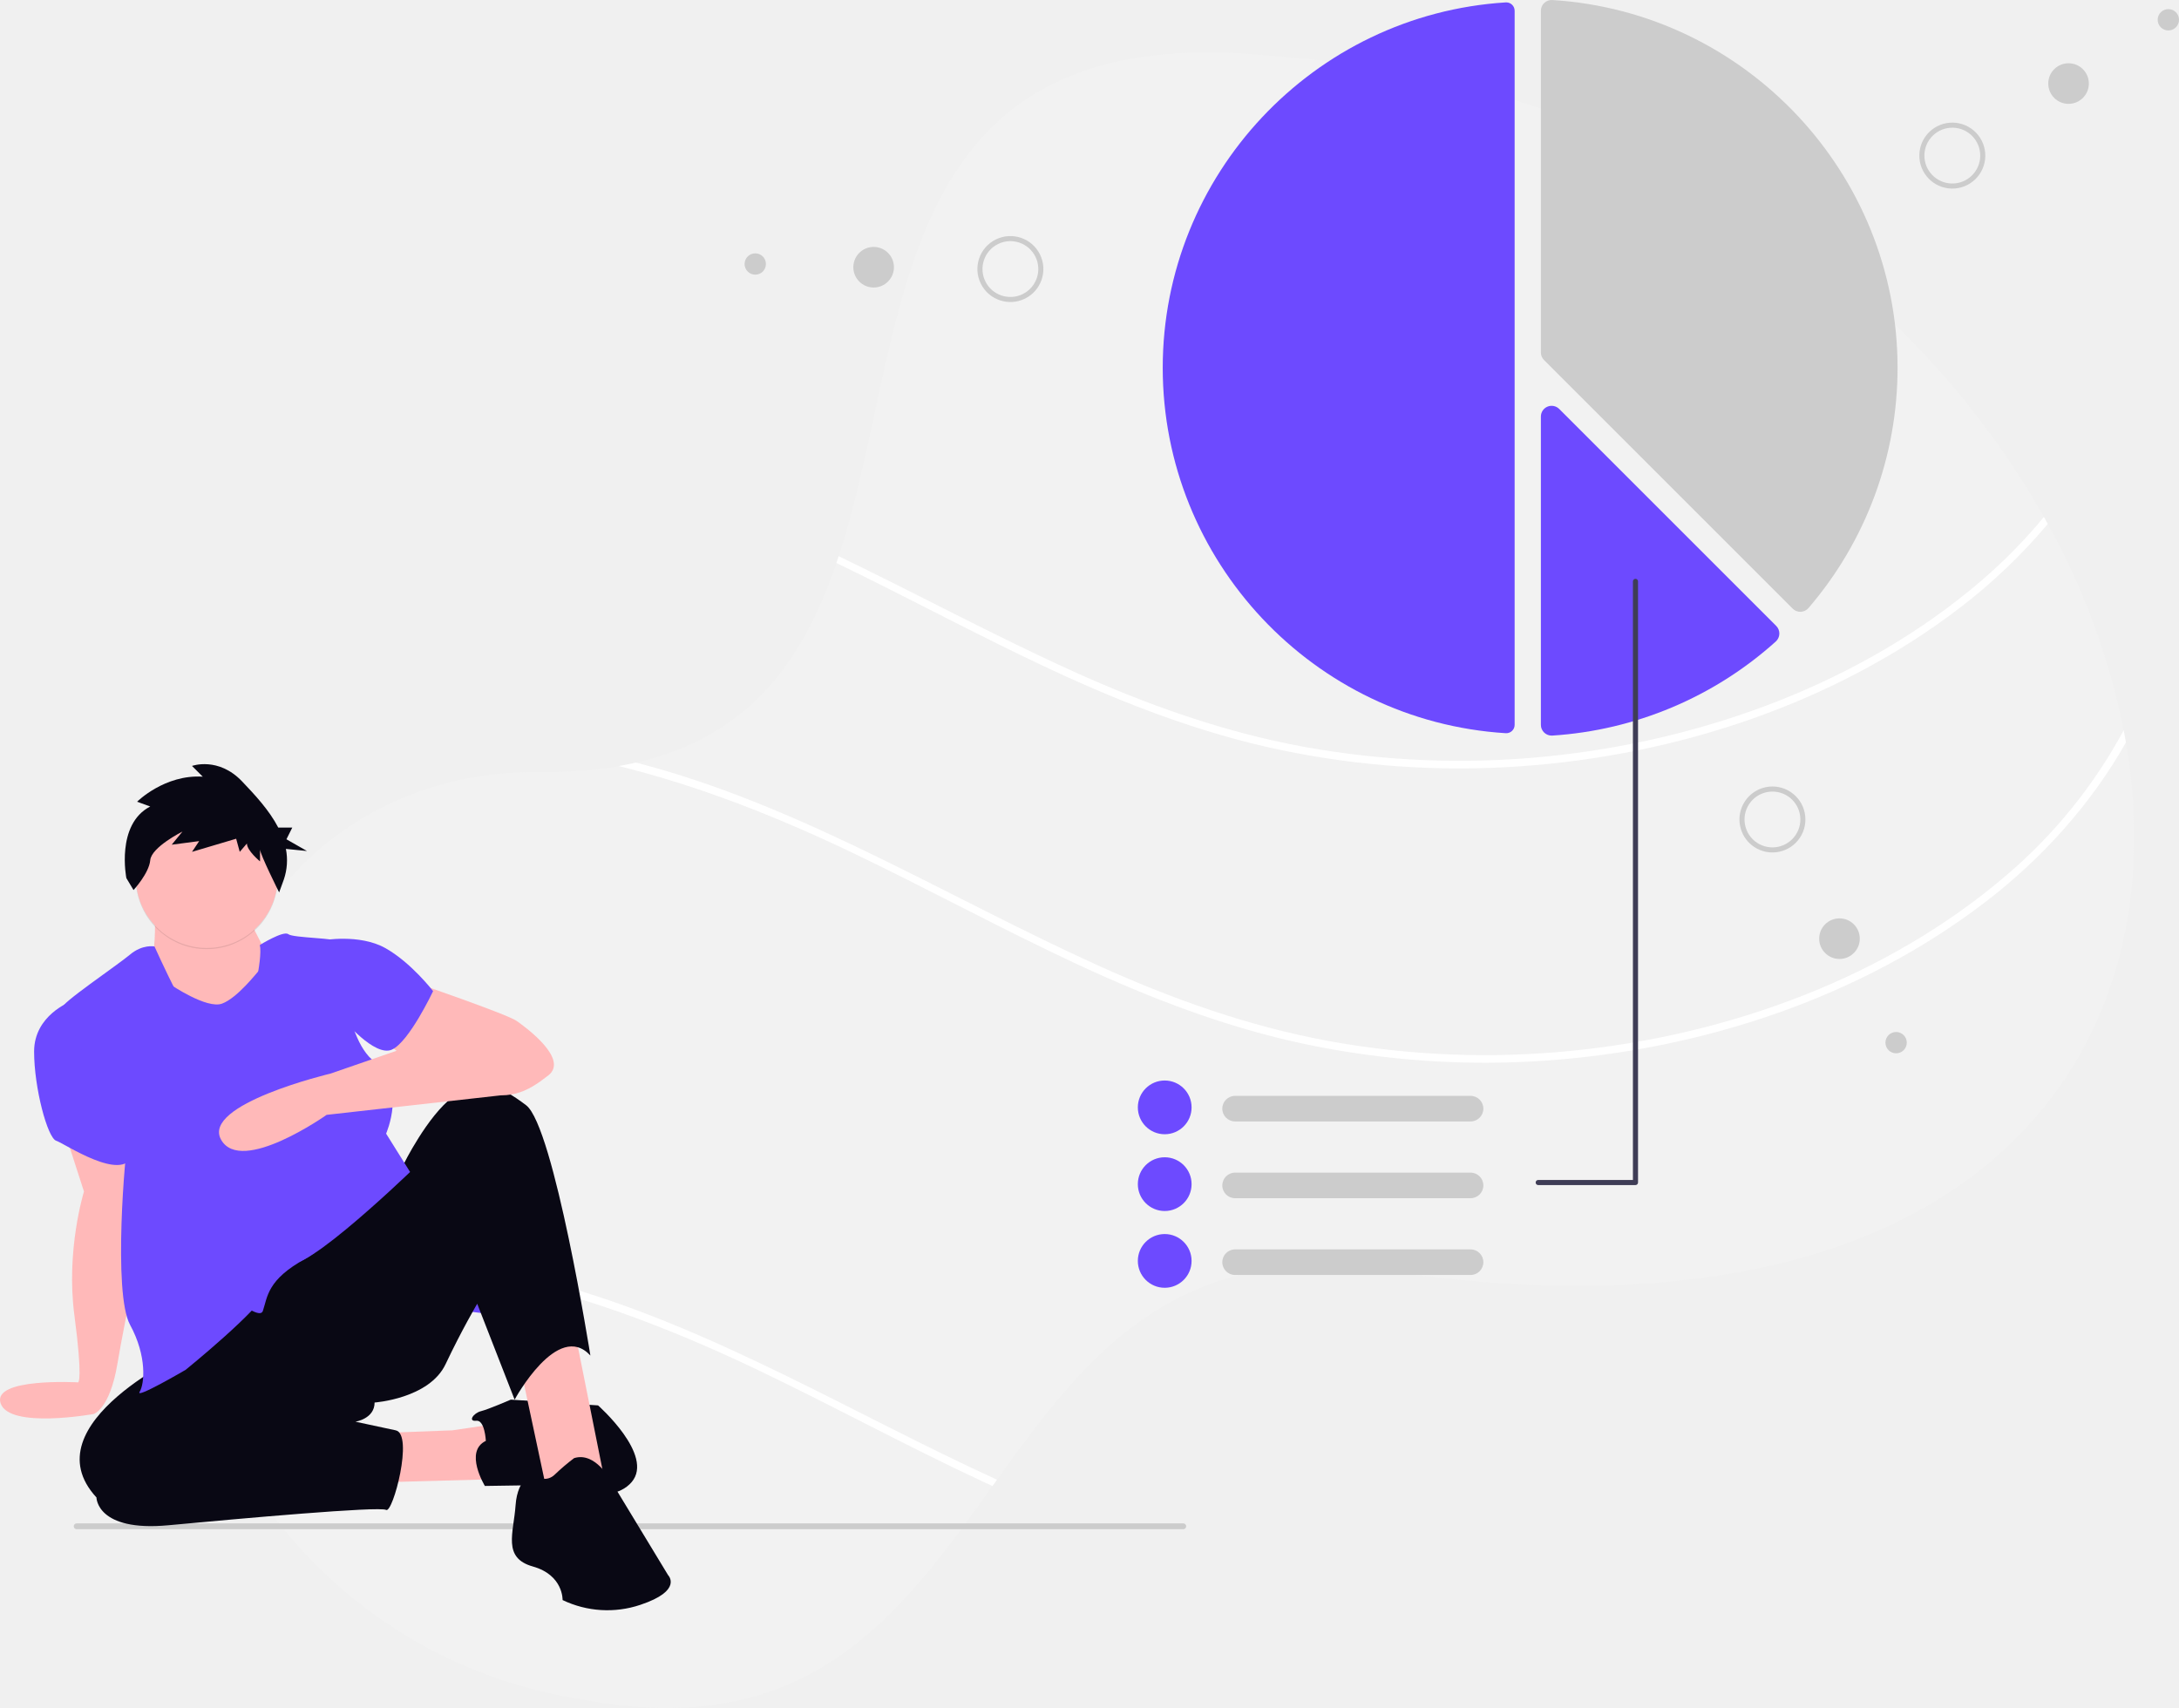
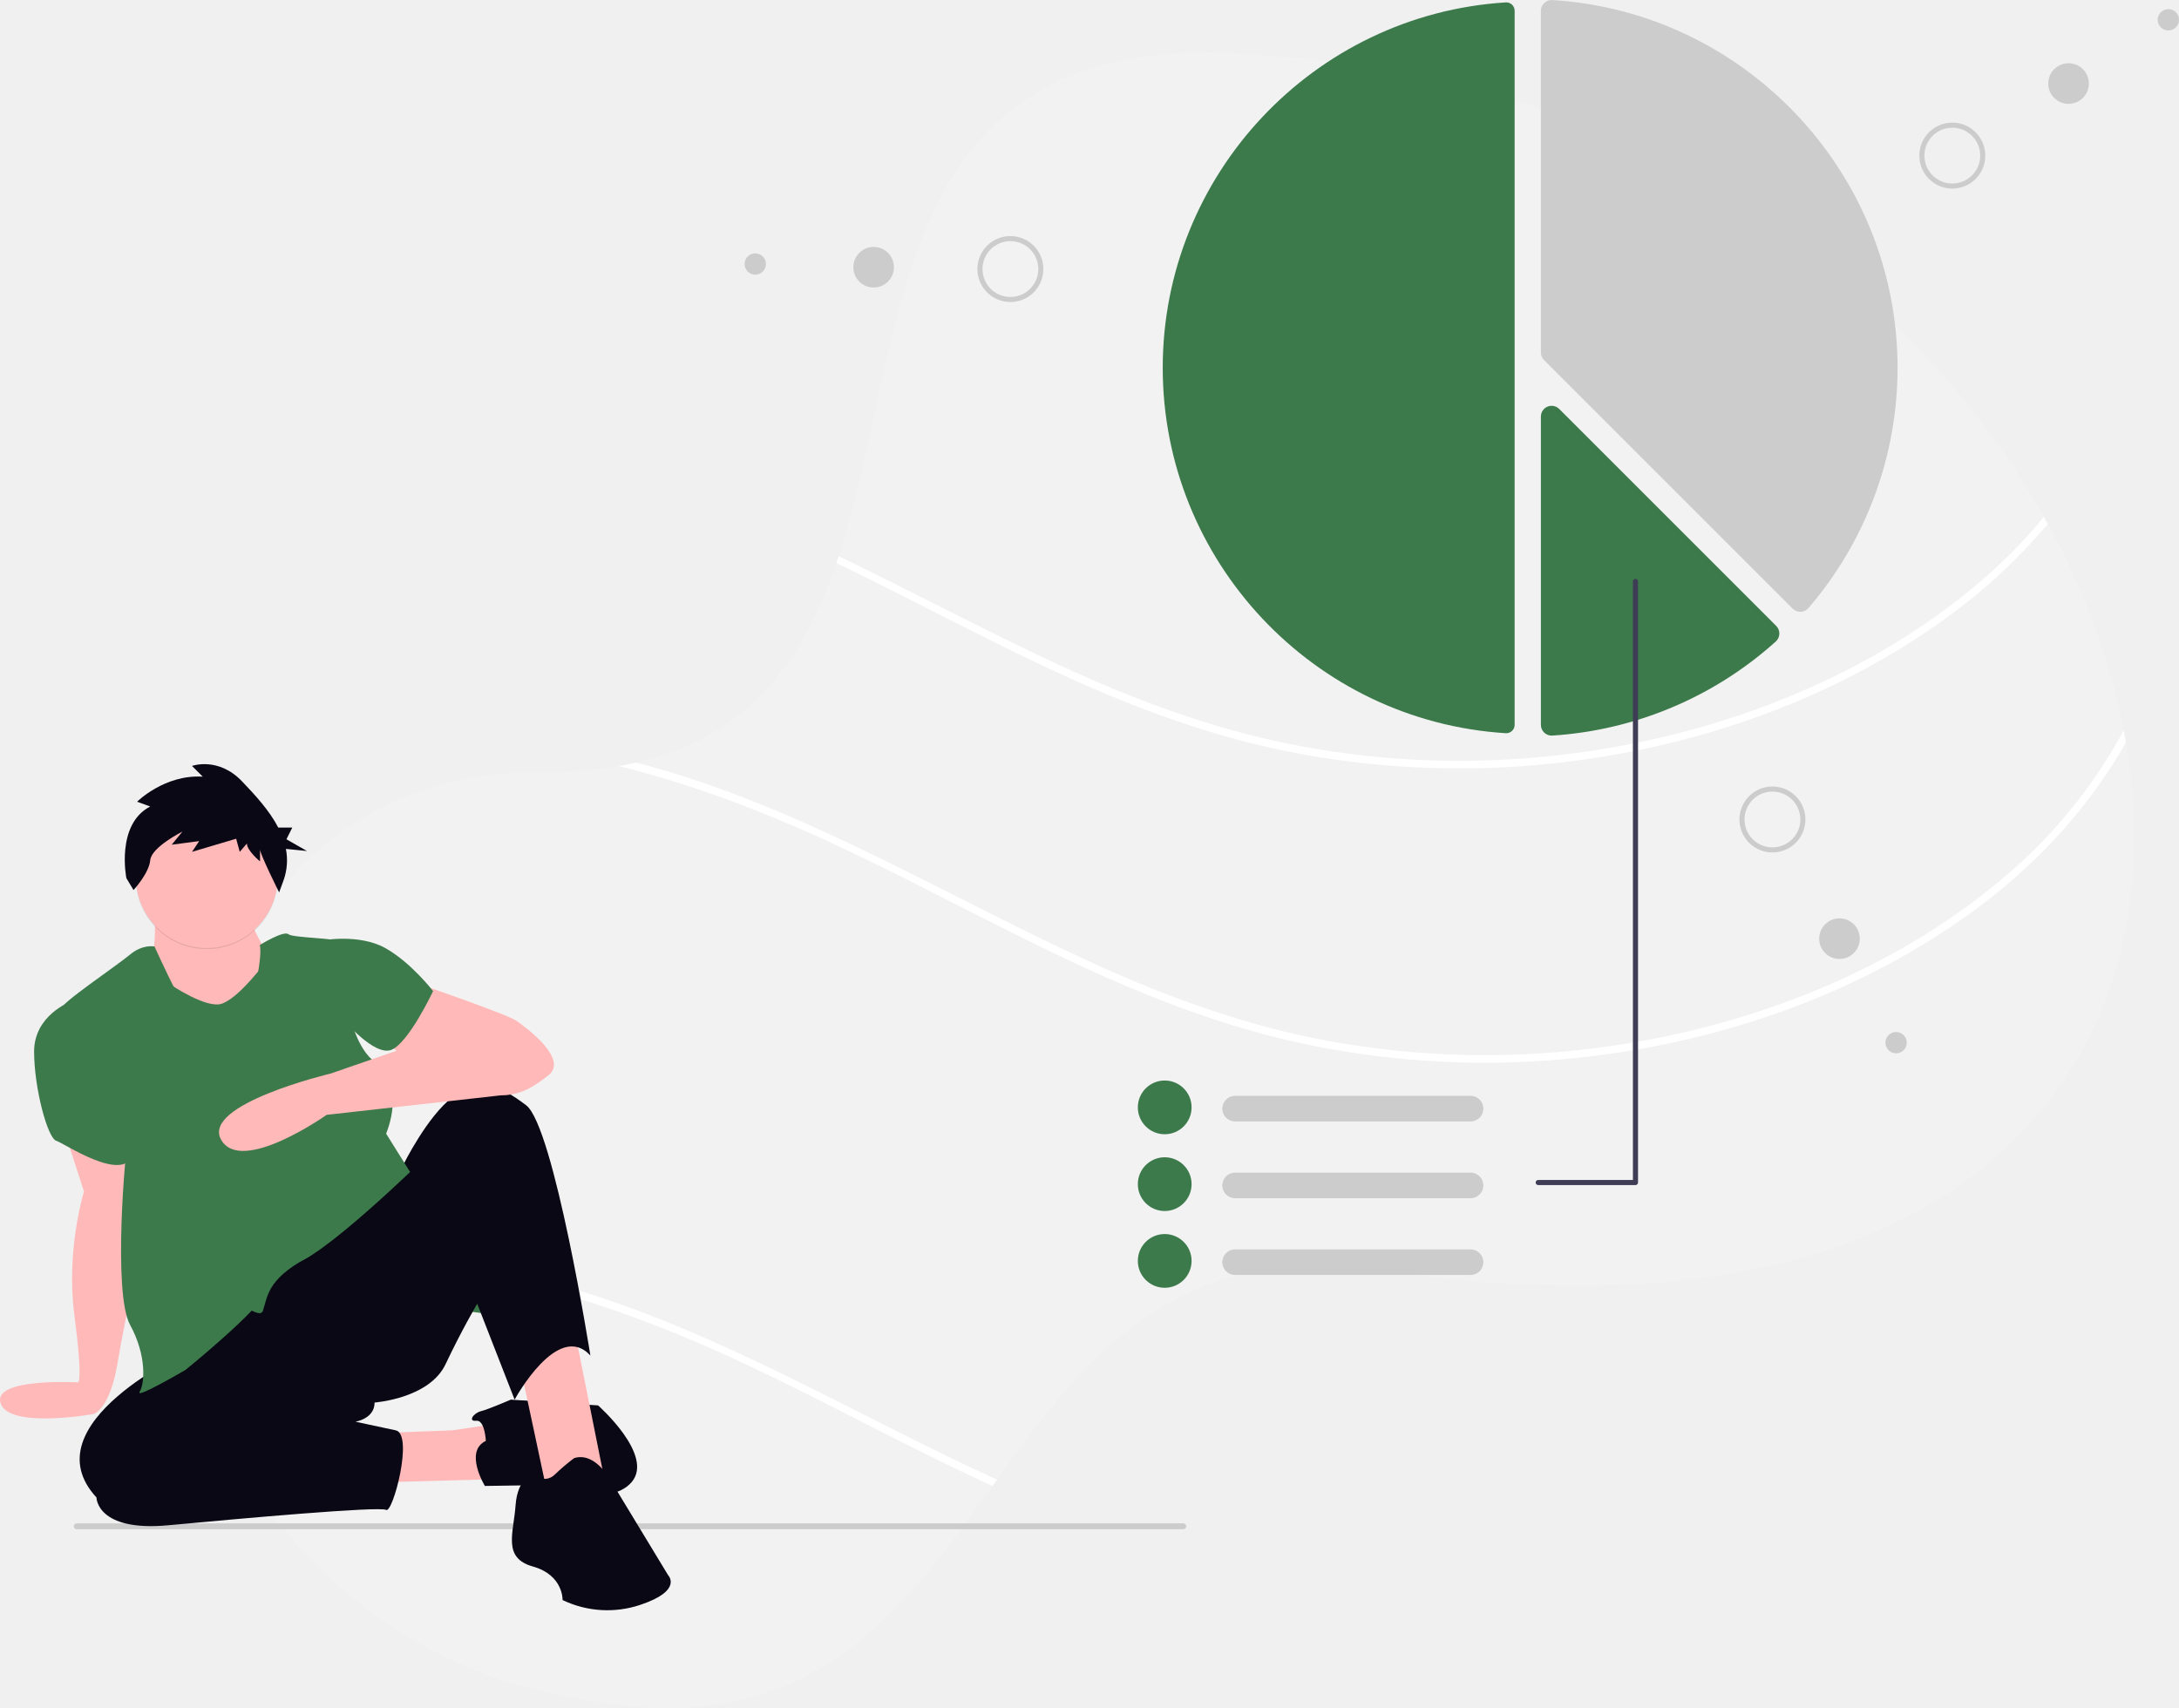
<svg xmlns="http://www.w3.org/2000/svg" width="988.5" height="774.981" viewBox="0 0 988.5 774.981">
  <g id="Group_12" data-name="Group 12" transform="translate(-331.843 -152.51)">
    <path id="Path_305" data-name="Path 305" d="M1140.171,623.562c-1.048,2.015-2.141,3.995-3.269,5.963-43.26,75.366-143.894,122.172-313.609,97.4-96.363-14.735-137.4,39.312-177.139,94.671-.68.955-1.359,1.911-2.049,2.866-41.614,58.053-82.814,116.266-185.83,96.916-109.21-17.267-176.61-105.941-187.039-200.612-.127-1.151-.242-2.314-.346-3.465-5.859-61.379,12.248-124.935,58.444-172.915,27.9-28.974,67.55-44.365,108.473-43.882a199.385,199.385,0,0,0,36.791-2.728c2.682-.472,5.284-.99,7.816-1.577,52.136-11.914,76.16-47.335,90.895-90.561.346-1.025.691-2.049,1.025-3.085,33.833-103.086,18.188-247.774,202.12-226.489,164.592,12.133,285.383,103.4,344.632,208.693.587,1.059,1.174,2.118,1.75,3.177a321.16,321.16,0,0,1,34.442,93.6c.369,1.842.7,3.684,1.013,5.525C1166.67,535.959,1161.179,583.49,1140.171,623.562Z" transform="translate(137.976 2.326)" fill="#f2f2f2" />
    <path id="Path_306" data-name="Path 306" d="M1049.679,337.12A252.041,252.041,0,0,1,1010,375c-56.74,43.514-128.607,67.112-199.506,72.062a396.383,396.383,0,0,1-108.807-7.391c-36.377-7.621-71.072-21.043-104.674-36.722-32.681-15.253-64.4-32.451-96.858-48.13.346-1.025.691-2.049,1.025-3.085,35.4,17.037,70.071,35.812,105.883,52.044,33.74,15.3,68.666,27.777,105.192,34.454a394.994,394.994,0,0,0,110.488,4.328c70.7-7.114,142.628-33.2,196.985-79.867a235.212,235.212,0,0,0,28.2-28.756C1048.516,335,1049.1,336.061,1049.679,337.12Z" transform="translate(211.131 53.139)" fill="#fff" />
-     <path id="Path_307" data-name="Path 307" d="M768.339,156.736q-.124,0-.247.008C680.844,162.21,612.5,235.035,612.5,322.539s68.344,160.33,155.591,165.794a3.79,3.79,0,0,0,2.857-1.026,3.75,3.75,0,0,0,1.194-2.76V160.53A3.8,3.8,0,0,0,768.339,156.736Z" transform="translate(246.814 -3.144)" fill="#6d4aff" />
+     <path id="Path_307" data-name="Path 307" d="M768.339,156.736q-.124,0-.247.008C680.844,162.21,612.5,235.035,612.5,322.539s68.344,160.33,155.591,165.794a3.79,3.79,0,0,0,2.857-1.026,3.75,3.75,0,0,0,1.194-2.76V160.53A3.8,3.8,0,0,0,768.339,156.736Z" transform="translate(246.814 -3.144)" fill="#3c7a4b" />
    <path id="Path_308" data-name="Path 308" d="M860.383,433.517a4.892,4.892,0,0,1-3.45-1.428l-112.81-112.81a4.839,4.839,0,0,1-1.427-3.444V160.791a4.822,4.822,0,0,1,1.536-3.548,4.9,4.9,0,0,1,3.665-1.319c87.816,5.5,156.606,78.8,156.606,166.875a167.2,167.2,0,0,1-40.43,109.029,4.9,4.9,0,0,1-3.509,1.685Q860.474,433.517,860.383,433.517Z" transform="translate(288.166 -3.405)" fill="#ccc" />
-     <path id="Path_309" data-name="Path 309" d="M747.587,445.3a4.911,4.911,0,0,1-3.353-1.327,4.826,4.826,0,0,1-1.538-3.551V300.532a4.871,4.871,0,0,1,8.314-3.444l98.441,98.441a4.881,4.881,0,0,1-.183,7.072A167.567,167.567,0,0,1,747.889,445.29C747.789,445.3,747.687,445.3,747.587,445.3Z" transform="translate(288.166 40.98)" fill="#6d4aff" />
+     <path id="Path_309" data-name="Path 309" d="M747.587,445.3a4.911,4.911,0,0,1-3.353-1.327,4.826,4.826,0,0,1-1.538-3.551V300.532a4.871,4.871,0,0,1,8.314-3.444l98.441,98.441a4.881,4.881,0,0,1-.183,7.072A167.567,167.567,0,0,1,747.889,445.29C747.789,445.3,747.687,445.3,747.587,445.3Z" transform="translate(288.166 40.98)" fill="#3c7a4b" />
    <path id="Path_310" data-name="Path 310" d="M1108.929,412.917c-15.794,28.008-38.092,52.711-63.624,72.292C988.564,528.723,916.7,552.322,845.8,557.272a396.386,396.386,0,0,1-108.807-7.391c-36.376-7.621-71.072-21.043-104.674-36.722-34.212-15.966-67.377-34.074-101.44-50.34-34.028-16.254-69-30.114-105.641-39.185,2.682-.472,5.284-.99,7.816-1.577q3.592.932,7.16,1.934c71.648,20.03,134.881,59.5,202.154,90,33.74,15.3,68.666,27.777,105.192,34.454a394.992,394.992,0,0,0,110.488,4.328c70.7-7.114,142.628-33.2,196.985-79.867a229.605,229.605,0,0,0,52.884-65.512C1108.285,409.233,1108.618,411.075,1108.929,412.917Z" transform="translate(187.337 76.467)" fill="#fff" />
    <path id="Path_311" data-name="Path 311" d="M446.724,602.513c70.589,19.731,133,58.34,199.173,88.627-.68.955-1.359,1.911-2.049,2.866-1.681-.771-3.349-1.542-5.019-2.325-34.212-15.966-67.377-34.074-101.44-50.34-34.753-16.6-70.485-30.7-107.978-39.761a482.479,482.479,0,0,0-158.433-11.27c-.127-1.151-.242-2.314-.346-3.465A486.114,486.114,0,0,1,446.724,602.513Z" transform="translate(138.233 132.78)" fill="#fff" />
    <path id="Path_312" data-name="Path 312" d="M740.929,683.151H238.919a1.318,1.318,0,1,1,0-2.635h502.01a1.318,1.318,0,0,1,0,2.635Z" transform="translate(127.742 163.214)" fill="#ccc" />
-     <path id="Path_318" data-name="Path 318" d="M388.751,622.3l-31.819-3.878a6.347,6.347,0,0,1-5.352-7.983l8.473-30.814a17.626,17.626,0,1,1,34.981,4.367l.83,31.843a6.347,6.347,0,0,1-7.112,6.463Z" transform="translate(163.871 126.266)" fill="#6d4aff" />
+     <path id="Path_318" data-name="Path 318" d="M388.751,622.3l-31.819-3.878a6.347,6.347,0,0,1-5.352-7.983l8.473-30.814a17.626,17.626,0,1,1,34.981,4.367l.83,31.843a6.347,6.347,0,0,1-7.112,6.463Z" transform="translate(163.871 126.266)" fill="#3c7a4b" />
    <path id="Path_323" data-name="Path 323" d="M745.633,544.9H638.814a5.805,5.805,0,0,1,0-11.611H745.633a5.805,5.805,0,0,1,0,11.611Z" transform="translate(253.328 116.453)" fill="#ccc" />
-     <path id="Path_324" data-name="Path 324" d="M616.12,552.385a12.191,12.191,0,1,1,12.191-12.191A12.191,12.191,0,0,1,616.12,552.385Z" transform="translate(244.092 114.774)" fill="#6d4aff" />
+     <path id="Path_324" data-name="Path 324" d="M616.12,552.385a12.191,12.191,0,1,1,12.191-12.191A12.191,12.191,0,0,1,616.12,552.385Z" transform="translate(244.092 114.774)" fill="#3c7a4b" />
    <path id="Path_325" data-name="Path 325" d="M745.633,571.336H638.814a5.805,5.805,0,0,1,0-11.611H745.633a5.805,5.805,0,0,1,0,11.611Z" transform="translate(253.328 124.849)" fill="#ccc" />
-     <path id="Path_326" data-name="Path 326" d="M616.12,578.821a12.191,12.191,0,1,1,12.191-12.191A12.191,12.191,0,0,1,616.12,578.821Z" transform="translate(244.092 123.17)" fill="#6d4aff" />
+     <path id="Path_326" data-name="Path 326" d="M616.12,578.821a12.191,12.191,0,1,1,12.191-12.191A12.191,12.191,0,0,1,616.12,578.821Z" transform="translate(244.092 123.17)" fill="#3c7a4b" />
    <path id="Path_327" data-name="Path 327" d="M745.633,597.772H638.814a5.805,5.805,0,1,1,0-11.611H745.633a5.805,5.805,0,1,1,0,11.611Z" transform="translate(253.328 133.246)" fill="#ccc" />
-     <path id="Path_328" data-name="Path 328" d="M616.12,605.257a12.191,12.191,0,1,1,12.191-12.191A12.191,12.191,0,0,1,616.12,605.257Z" transform="translate(244.092 131.567)" fill="#6d4aff" />
+     <path id="Path_328" data-name="Path 328" d="M616.12,605.257a12.191,12.191,0,1,1,12.191-12.191A12.191,12.191,0,0,1,616.12,605.257Z" transform="translate(244.092 131.567)" fill="#3c7a4b" />
    <path id="Path_329" data-name="Path 329" d="M742.057,630.321h44.121a1.161,1.161,0,0,0,1.161-1.161V356.4a1.161,1.161,0,0,0-2.322,0V628h-42.96a1.161,1.161,0,0,0,0,2.322Z" transform="translate(287.594 59.902)" fill="#3f3d56" />
    <path id="Path_330" data-name="Path 330" d="M889.16,228.023h0A14.965,14.965,0,1,1,902.875,211.9,14.965,14.965,0,0,1,889.16,228.023Zm-.185-2.295h0a12.663,12.663,0,1,0-13.638-11.605,12.663,12.663,0,0,0,13.638,11.605Z" transform="translate(329.549 10.006)" fill="#ccc" />
    <circle id="Ellipse_66" data-name="Ellipse 66" cx="9.209" cy="9.209" r="9.209" transform="translate(1261.03 181.212)" fill="#ccc" />
    <circle id="Ellipse_67" data-name="Ellipse 67" cx="4.838" cy="4.838" r="4.838" transform="translate(1310.668 156.651)" fill="#ccc" />
    <path id="Path_331" data-name="Path 331" d="M838.513,449.971a14.965,14.965,0,1,1-4.236-20.736h0a14.982,14.982,0,0,1,4.236,20.735Zm-23.05-15.231a12.663,12.663,0,1,0,17.546-3.584h0a12.677,12.677,0,0,0-17.545,3.584Z" transform="translate(309.879 82.616)" fill="#ccc" />
    <circle id="Ellipse_68" data-name="Ellipse 68" cx="9.209" cy="9.209" r="9.209" transform="translate(1157.111 569.206)" fill="#ccc" />
    <circle id="Ellipse_69" data-name="Ellipse 69" cx="4.838" cy="4.838" r="4.838" transform="translate(1187.171 620.761)" fill="#ccc" />
    <path id="Path_332" data-name="Path 332" d="M550.257,258.834a14.965,14.965,0,1,1,20.061,6.742h0a14.982,14.982,0,0,1-20.061-6.742ZM575,246.539a12.663,12.663,0,1,0-5.7,16.975h0a12.677,12.677,0,0,0,5.7-16.975Z" transform="translate(226.547 22.414)" fill="#ccc" />
    <circle id="Ellipse_70" data-name="Ellipse 70" cx="9.209" cy="9.209" r="9.209" transform="translate(718.958 264.548)" fill="#ccc" />
    <circle id="Ellipse_71" data-name="Ellipse 71" cx="4.838" cy="4.838" r="4.838" transform="translate(669.627 267.462)" fill="#ccc" />
    <g id="Group_11" data-name="Group 11" transform="translate(302 174)">
      <path id="Path_289" data-name="Path 289" d="M510.8,643.322,519.94,671.6s-8.267,26.541-4.351,56.128,1.74,30.457,1.74,30.457-39.126-2.252-35.21,9.5,42.172,4.863,42.172,4.863,7.347-1.978,10.828-22.863,12.232-61.112,12.232-61.112L539.122,650.6Z" transform="translate(-452 -152.441)" fill="#ffb9b9" />
      <path id="Path_291" data-name="Path 291" d="M553.211,742.808l34.808-1.3,26.541-3.916-7.832,26.106-64.4,1.74Z" transform="translate(-353 -114)" fill="#ffb9b9" />
      <path id="Path_292" data-name="Path 292" d="M702.247,784.73s-.435-9.572-4.351-9.137-1.305-3.481,2.175-4.351,13.488-5.221,13.488-5.221l39.594,2.611s25.671,22.625,15.229,34.808-37.419,1.305-37.419,1.305l-29.152.435S692.24,789.516,702.247,784.73Z" transform="translate(-452 -152.441)" fill="#090814" />
      <path id="Path_293" data-name="Path 293" d="M618.911,712.786l12.618,59.174,26.106-5.221-14.793-73.967-15.664-8.267Z" transform="translate(-353 -114)" fill="#ffb9b9" />
      <path id="Path_294" data-name="Path 294" d="M567.8,743.83S494.7,776.9,525.6,810.4c0,0,0,15.664,32.633,12.618s95.722-8.7,98.768-6.962,12.618-34.373,4.351-36.113-18.274-3.916-18.274-3.916,8.7-1.305,8.7-8.7c0,0,24.8-1.74,32.2-17.4s14.358-27.411,14.358-27.411L715.3,766.02s19.58-36.113,34.373-20.015c0,0-16.534-103.989-29.152-113.561s-21.32-12.618-33.068-3.916-22.625,30.892-22.625,30.892Z" transform="translate(-452 -152.441)" fill="#090814" />
      <path id="Path_295" data-name="Path 295" d="M742.277,792.562a98.038,98.038,0,0,0-8.7,7.4c-3.481,3.481-8.267,1.74-8.7,0s-8.267,1.305-9.137,13.923-6.091,23.931,7.832,27.846,13.488,15.229,13.488,15.229a46.934,46.934,0,0,0,35.243,2.176c19.58-6.526,12.618-13.488,12.618-13.488l-26.106-43.075S751.849,789.516,742.277,792.562Z" transform="translate(-452 -152.441)" fill="#090814" />
      <path id="Path_296" data-name="Path 296" d="M670.05,576.751s41.77,14.358,46.121,17.4,23.931,17.4,14.358,24.8-17.4,12.183-36.113,6.527-39.594-23.06-39.594-23.06Z" transform="translate(-452 -152.441)" fill="#ffb9b9" />
      <path id="Path_298" data-name="Path 298" d="M552.137,544.989s.435,16.969-1.305,18.709,20.885,53.082,45.686,30.457,5.656-31.762,5.656-31.762-9.137-16.969-8.7-18.709-40.464,0-40.464,0Z" transform="translate(-452 -152.441)" fill="#ffb9b9" />
      <g id="Group_10" data-name="Group 10">
-         <path id="Path_290" data-name="Path 290" d="M513.849,585.453s-16.534,6.091-16.534,22.625,6.091,39.159,10.007,40.464,30.022,19.144,34.808,6.526S513.849,585.453,513.849,585.453Z" transform="translate(-452 -152.441)" fill="#6d4aff" />
-         <path id="Path_297" data-name="Path 297" d="M628.28,557.607s16.534-3.046,28.282,3.481,21.755,19.58,21.755,19.58-10.878,23.06-18.709,26.541-22.19-13.923-22.19-13.923Z" transform="translate(-452 -152.441)" fill="#6d4aff" />
-         <path id="Path_300" data-name="Path 300" d="M559.1,577.622s16.534,11.313,23.5,8.7,15.664-13.923,16.534-14.793,45.251,88.326,45.251,88.326-6.527,32.633-23.931,42.2-17.187,17.187-19.362,23.713-30.24-20.667-30.24-20.667L553.008,629.4V583.278Z" transform="translate(-452 -152.441)" fill="#6d4aff" />
-         <path id="Path_301" data-name="Path 301" d="M551.92,557.389s-5.439-1.088-11.1,3.7-32.2,22.625-30.892,24.366S522.986,611.995,525.6,622s6.526,11.313,6.526,11.313,9.137,6.526,7.832,11.313-6.962,70.051.87,84.41,6.526,26.976,4.351,30.457,20.885-10.007,20.885-10.007,34.373-27.846,36.984-36.113a97.269,97.269,0,0,0,3.481-17.4s-22.19-87.891-29.152-92.677S551.92,557.389,551.92,557.389Z" transform="translate(-452 -149.441)" fill="#6d4aff" />
-         <path id="Path_302" data-name="Path 302" d="M599.72,557.733s10.721-6.653,12.9-4.913,22.625,1.74,23.06,3.481,1.305,43.51,16.1,54.388S657,643.322,657,643.322l10.878,17.4s-59.173,56.994-55.258,37.419c.218-1.088,0-1.305,0-1.305S589.556,598.071,592.6,592.85,601.182,563.951,599.72,557.733Z" transform="translate(-452 -150.441)" fill="#6d4aff" />
+         <path id="Path_290" data-name="Path 290" d="M513.849,585.453s-16.534,6.091-16.534,22.625,6.091,39.159,10.007,40.464,30.022,19.144,34.808,6.526S513.849,585.453,513.849,585.453Z" transform="translate(-452 -152.441)" fill="#3c7a4b" />
+         <path id="Path_297" data-name="Path 297" d="M628.28,557.607s16.534-3.046,28.282,3.481,21.755,19.58,21.755,19.58-10.878,23.06-18.709,26.541-22.19-13.923-22.19-13.923Z" transform="translate(-452 -152.441)" fill="#3c7a4b" />
+         <path id="Path_300" data-name="Path 300" d="M559.1,577.622s16.534,11.313,23.5,8.7,15.664-13.923,16.534-14.793,45.251,88.326,45.251,88.326-6.527,32.633-23.931,42.2-17.187,17.187-19.362,23.713-30.24-20.667-30.24-20.667L553.008,629.4V583.278Z" transform="translate(-452 -152.441)" fill="#3c7a4b" />
+         <path id="Path_301" data-name="Path 301" d="M551.92,557.389s-5.439-1.088-11.1,3.7-32.2,22.625-30.892,24.366S522.986,611.995,525.6,622s6.526,11.313,6.526,11.313,9.137,6.526,7.832,11.313-6.962,70.051.87,84.41,6.526,26.976,4.351,30.457,20.885-10.007,20.885-10.007,34.373-27.846,36.984-36.113a97.269,97.269,0,0,0,3.481-17.4s-22.19-87.891-29.152-92.677S551.92,557.389,551.92,557.389Z" transform="translate(-452 -149.441)" fill="#3c7a4b" />
+         <path id="Path_302" data-name="Path 302" d="M599.72,557.733s10.721-6.653,12.9-4.913,22.625,1.74,23.06,3.481,1.305,43.51,16.1,54.388S657,643.322,657,643.322l10.878,17.4s-59.173,56.994-55.258,37.419c.218-1.088,0-1.305,0-1.305S589.556,598.071,592.6,592.85,601.182,563.951,599.72,557.733Z" transform="translate(-452 -150.441)" fill="#3c7a4b" />
      </g>
      <circle id="Ellipse_72" data-name="Ellipse 72" cx="32.197" cy="32.197" r="32.197" transform="translate(91.435 344.769)" opacity="0.1" />
      <path id="Path_303" data-name="Path 303" d="M690.935,597.636l-59.174,20.45s-58.739,13.923-49.6,30.022S630.021,636.8,630.021,636.8l78.8-8.829S740.1,601.552,690.935,597.636Z" transform="translate(-452 -152.441)" fill="#ffb9b9" />
      <circle id="Ellipse_64" data-name="Ellipse 64" cx="32.197" cy="32.197" r="32.197" transform="translate(91.435 344.252)" fill="#ffb9b9" />
      <path id="Path_304" data-name="Path 304" d="M549.992,496.891l-5.956-2.166s12.453-12.453,29.779-11.37l-4.873-4.873s11.912-4.331,22.741,7.039c5.693,5.977,12.279,13,16.385,20.917h6.378l-2.662,5.324,9.317,5.324-9.563-.956a26.866,26.866,0,0,1-.9,13.789l-2.166,5.956s-8.663-17.326-8.663-19.492V521.8s-5.956-4.873-5.956-8.122l-3.249,3.79-1.624-5.956-20.033,5.956,3.249-4.873-12.453,1.624,4.873-5.956s-14.077,7.039-14.619,12.995-7.58,13.536-7.58,13.536l-3.249-5.414S534.29,505.013,549.992,496.891Z" transform="translate(-452 -152.441)" fill="#090814" />
    </g>
  </g>
</svg>
